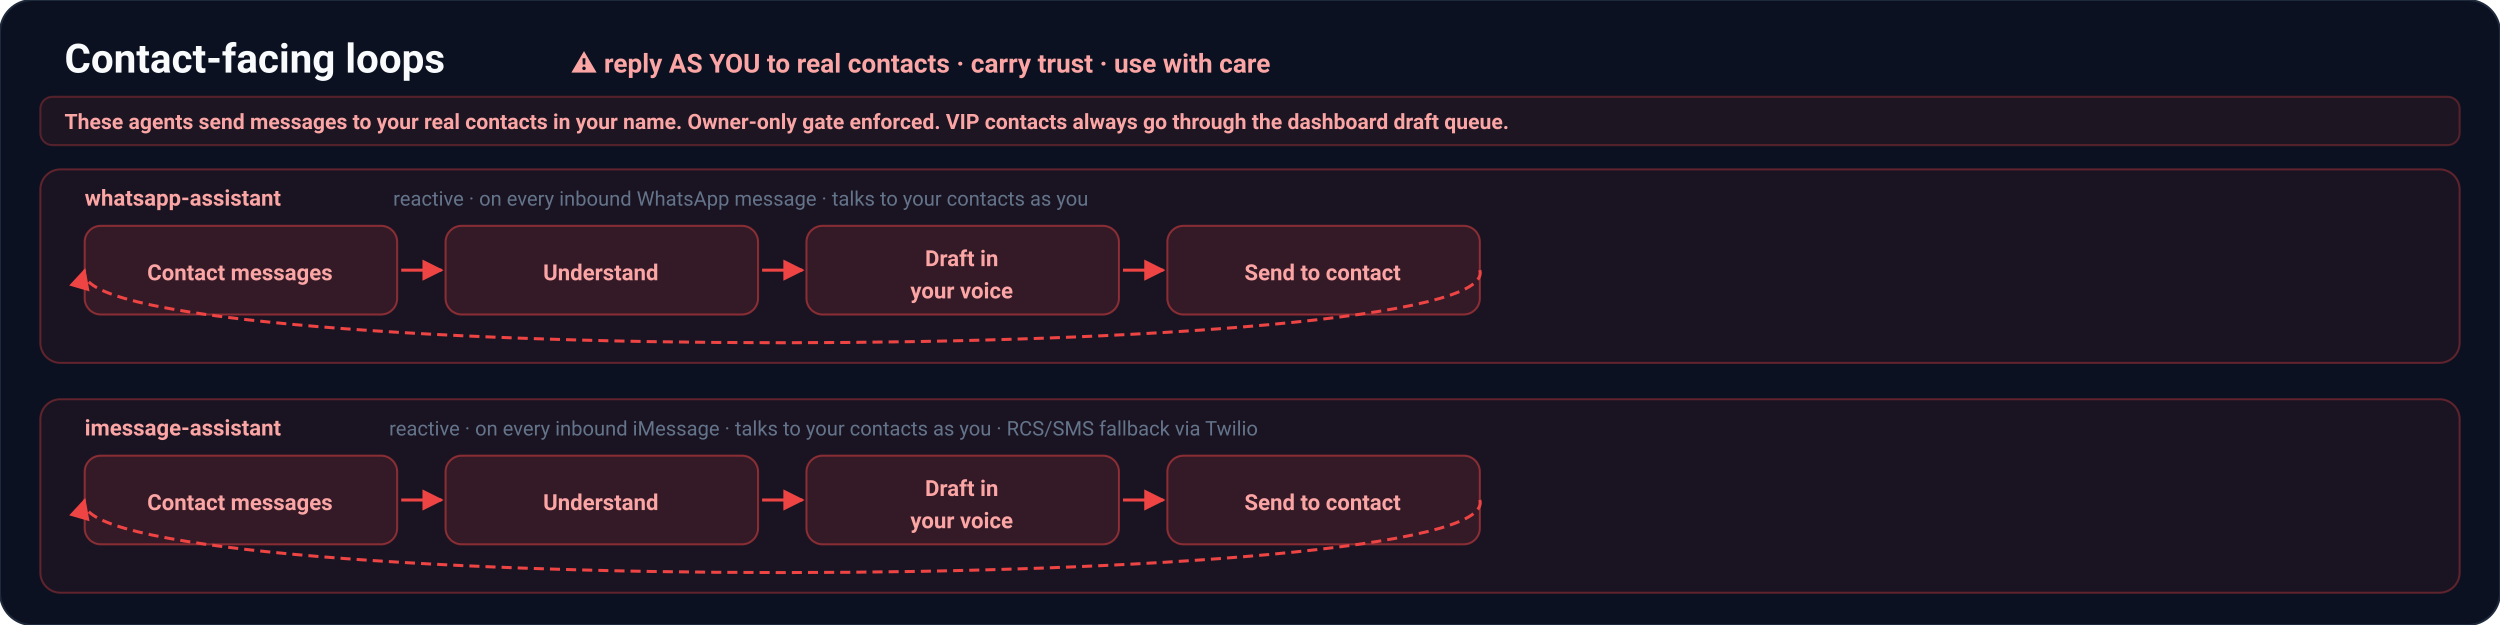
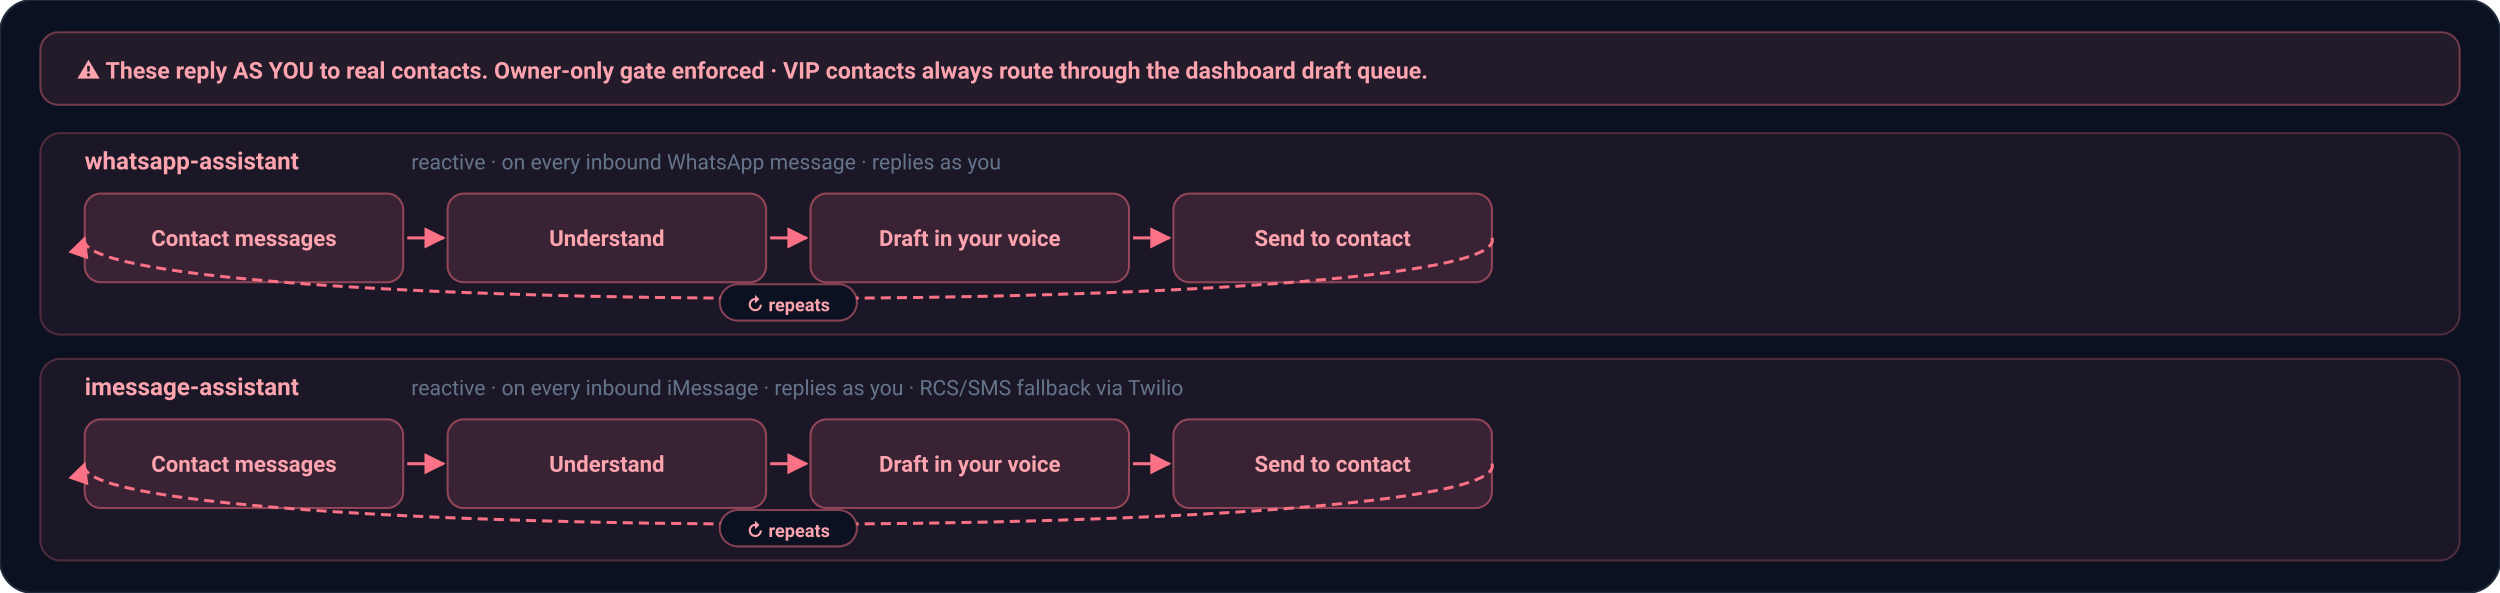
- <svg xmlns="http://www.w3.org/2000/svg" width="1240" height="310" viewBox="0 0 1240 310" font-family="ui-sans-serif, system-ui, -apple-system, Segoe UI, Roboto, Helvetica, Arial, sans-serif" role="img" aria-label="Contact-facing agent loops — whatsapp-assistant and imessage-assistant reply AS YOU to real contacts. Warning: these send messages to your contacts.">
+ <svg xmlns="http://www.w3.org/2000/svg" width="1240" height="294" viewBox="0 0 1240 294" font-family="ui-sans-serif, system-ui, -apple-system, Segoe UI, Roboto, Helvetica, Arial, sans-serif" role="img" aria-label="Contact-facing agent loops — whatsapp-assistant and imessage-assistant. Both follow the same reactive loop: contact messages, understand, draft in your voice, send to contact, repeat. These reply AS YOU to real contacts; owner-only gate, VIP via dashboard draft queue.">
  <defs>
    <marker id="mr" viewBox="0 0 10 10" refX="9" refY="5" markerWidth="7" markerHeight="7" orient="auto-start-reverse">
-       <path d="M0 0 L10 5 L0 10 z" fill="#ef4444" />
+       <path d="M0 0 L10 5 L0 10 z" fill="#fb7185" />
    </marker>
  </defs>
-   <rect width="1240" height="310" rx="16" fill="#0b1120" />
-   <rect width="1240" height="310" rx="16" fill="none" stroke="#1e293b" />
-   <text x="32" y="36" fill="#f8fafc" font-size="20" font-weight="700">Contact-facing loops</text>
-   <text x="283" y="36" fill="#fca5a5" font-size="13" font-weight="600">⚠ reply AS YOU to real contacts · carry trust · use with care</text>
-   <rect x="20" y="48" width="1200" height="24" rx="6" fill="#ef4444" fill-opacity="0.08" stroke="#ef4444" stroke-opacity="0.3" />
-   <text x="32" y="64" fill="#fca5a5" font-size="10.5" font-weight="700">These agents send messages to your real contacts in your name. Owner-only gate enforced. VIP contacts always go through the dashboard draft queue.</text>
-   <rect x="20" y="84" width="1200" height="96" rx="10" fill="#ef4444" fill-opacity="0.07" stroke="#ef4444" stroke-opacity="0.35" />
-   <text x="42" y="102" fill="#fca5a5" font-size="11" font-weight="700">whatsapp-assistant</text>
-   <text x="195" y="102" fill="#64748b" font-size="10">reactive · on every inbound WhatsApp message · talks to your contacts as you</text>
-   <rect x="42" y="112" width="155" height="44" rx="8" fill="#ef4444" fill-opacity="0.12" stroke="#ef4444" stroke-opacity="0.5" />
-   <text x="119" y="139" fill="#fca5a5" font-size="11" font-weight="600" text-anchor="middle">Contact messages</text>
-   <rect x="221" y="112" width="155" height="44" rx="8" fill="#ef4444" fill-opacity="0.12" stroke="#ef4444" stroke-opacity="0.5" />
-   <text x="298" y="139" fill="#fca5a5" font-size="11" font-weight="600" text-anchor="middle">Understand</text>
-   <rect x="400" y="112" width="155" height="44" rx="8" fill="#ef4444" fill-opacity="0.12" stroke="#ef4444" stroke-opacity="0.5" />
-   <text x="477" y="132" fill="#fca5a5" font-size="11" font-weight="600" text-anchor="middle">Draft in</text>
-   <text x="477" y="148" fill="#fca5a5" font-size="11" font-weight="600" text-anchor="middle">your voice</text>
-   <rect x="579" y="112" width="155" height="44" rx="8" fill="#ef4444" fill-opacity="0.12" stroke="#ef4444" stroke-opacity="0.5" />
-   <text x="656" y="139" fill="#fca5a5" font-size="11" font-weight="600" text-anchor="middle">Send to contact</text>
-   <line x1="199" y1="134" x2="219" y2="134" stroke="#ef4444" stroke-width="1.5" marker-end="url(#mr)" />
-   <line x1="378" y1="134" x2="398" y2="134" stroke="#ef4444" stroke-width="1.5" marker-end="url(#mr)" />
-   <line x1="557" y1="134" x2="577" y2="134" stroke="#ef4444" stroke-width="1.5" marker-end="url(#mr)" />
-   <path d="M 734 134 C 748 182, 28 182, 42 134" fill="none" stroke="#ef4444" stroke-width="1.5" stroke-dasharray="5,3" marker-end="url(#mr)" />
-   <rect x="20" y="198" width="1200" height="96" rx="10" fill="#ef4444" fill-opacity="0.07" stroke="#ef4444" stroke-opacity="0.35" />
-   <text x="42" y="216" fill="#fca5a5" font-size="11" font-weight="700">imessage-assistant</text>
-   <text x="193" y="216" fill="#64748b" font-size="10">reactive · on every inbound iMessage · talks to your contacts as you · RCS/SMS fallback via Twilio</text>
-   <rect x="42" y="226" width="155" height="44" rx="8" fill="#ef4444" fill-opacity="0.12" stroke="#ef4444" stroke-opacity="0.5" />
-   <text x="119" y="253" fill="#fca5a5" font-size="11" font-weight="600" text-anchor="middle">Contact messages</text>
-   <rect x="221" y="226" width="155" height="44" rx="8" fill="#ef4444" fill-opacity="0.12" stroke="#ef4444" stroke-opacity="0.5" />
-   <text x="298" y="253" fill="#fca5a5" font-size="11" font-weight="600" text-anchor="middle">Understand</text>
-   <rect x="400" y="226" width="155" height="44" rx="8" fill="#ef4444" fill-opacity="0.12" stroke="#ef4444" stroke-opacity="0.5" />
-   <text x="477" y="246" fill="#fca5a5" font-size="11" font-weight="600" text-anchor="middle">Draft in</text>
-   <text x="477" y="262" fill="#fca5a5" font-size="11" font-weight="600" text-anchor="middle">your voice</text>
-   <rect x="579" y="226" width="155" height="44" rx="8" fill="#ef4444" fill-opacity="0.12" stroke="#ef4444" stroke-opacity="0.5" />
-   <text x="656" y="253" fill="#fca5a5" font-size="11" font-weight="600" text-anchor="middle">Send to contact</text>
-   <line x1="199" y1="248" x2="219" y2="248" stroke="#ef4444" stroke-width="1.5" marker-end="url(#mr)" />
-   <line x1="378" y1="248" x2="398" y2="248" stroke="#ef4444" stroke-width="1.5" marker-end="url(#mr)" />
-   <line x1="557" y1="248" x2="577" y2="248" stroke="#ef4444" stroke-width="1.5" marker-end="url(#mr)" />
-   <path d="M 734 248 C 748 296, 28 296, 42 248" fill="none" stroke="#ef4444" stroke-width="1.5" stroke-dasharray="5,3" marker-end="url(#mr)" />
+   <rect width="1240" height="294" rx="16" fill="#0b1120" />
+   <rect width="1240" height="294" rx="16" fill="none" stroke="#1e293b" />
+   <rect x="20" y="16" width="1200" height="36" rx="9" fill="#fb7185" fill-opacity="0.10" stroke="#fb7185" stroke-opacity="0.4" />
+   <text x="38" y="39" fill="#fda4af" font-size="11.5" font-weight="700">⚠ These reply AS YOU to real contacts. Owner-only gate enforced · VIP contacts always route through the dashboard draft queue.</text>
+   <rect x="20" y="66" width="1200" height="100" rx="10" fill="#fb7185" fill-opacity="0.07" stroke="#fb7185" stroke-opacity="0.26" />
+   <text x="42" y="84" fill="#fda4af" font-size="12" font-weight="700">whatsapp-assistant</text>
+   <text x="204" y="84" fill="#64748b" font-size="10.5">reactive · on every inbound WhatsApp message · replies as you</text>
+   <rect x="42" y="96" width="158" height="44" rx="8" fill="#fb7185" fill-opacity="0.13" stroke="#fb7185" stroke-opacity="0.5" />
+   <text x="121" y="122" fill="#fda4af" font-size="11" font-weight="600" text-anchor="middle">Contact messages</text>
+   <rect x="222" y="96" width="158" height="44" rx="8" fill="#fb7185" fill-opacity="0.13" stroke="#fb7185" stroke-opacity="0.5" />
+   <text x="301" y="122" fill="#fda4af" font-size="11" font-weight="600" text-anchor="middle">Understand</text>
+   <rect x="402" y="96" width="158" height="44" rx="8" fill="#fb7185" fill-opacity="0.13" stroke="#fb7185" stroke-opacity="0.5" />
+   <text x="481" y="122" fill="#fda4af" font-size="11" font-weight="600" text-anchor="middle">Draft in your voice</text>
+   <rect x="582" y="96" width="158" height="44" rx="8" fill="#fb7185" fill-opacity="0.13" stroke="#fb7185" stroke-opacity="0.5" />
+   <text x="661" y="122" fill="#fda4af" font-size="11" font-weight="600" text-anchor="middle">Send to contact</text>
+   <line x1="202" y1="118" x2="220" y2="118" stroke="#fb7185" stroke-width="1.5" marker-end="url(#mr)" />
+   <line x1="382" y1="118" x2="400" y2="118" stroke="#fb7185" stroke-width="1.5" marker-end="url(#mr)" />
+   <line x1="562" y1="118" x2="580" y2="118" stroke="#fb7185" stroke-width="1.5" marker-end="url(#mr)" />
+   <path d="M 740 118 C 754 158, 28 158, 42 118" fill="none" stroke="#fb7185" stroke-width="1.5" stroke-dasharray="5,3" marker-end="url(#mr)" />
+   <rect x="357" y="141" width="68" height="18" rx="9" fill="#0b1120" stroke="#fb7185" stroke-opacity="0.5" />
+   <text x="391" y="151" fill="#fda4af" font-size="9" font-weight="700" text-anchor="middle" dominant-baseline="middle">↻ repeats</text>
+   <rect x="20" y="178" width="1200" height="100" rx="10" fill="#fb7185" fill-opacity="0.07" stroke="#fb7185" stroke-opacity="0.26" />
+   <text x="42" y="196" fill="#fda4af" font-size="12" font-weight="700">imessage-assistant</text>
+   <text x="204" y="196" fill="#64748b" font-size="10.5">reactive · on every inbound iMessage · replies as you · RCS/SMS fallback via Twilio</text>
+   <rect x="42" y="208" width="158" height="44" rx="8" fill="#fb7185" fill-opacity="0.13" stroke="#fb7185" stroke-opacity="0.5" />
+   <text x="121" y="234" fill="#fda4af" font-size="11" font-weight="600" text-anchor="middle">Contact messages</text>
+   <rect x="222" y="208" width="158" height="44" rx="8" fill="#fb7185" fill-opacity="0.13" stroke="#fb7185" stroke-opacity="0.5" />
+   <text x="301" y="234" fill="#fda4af" font-size="11" font-weight="600" text-anchor="middle">Understand</text>
+   <rect x="402" y="208" width="158" height="44" rx="8" fill="#fb7185" fill-opacity="0.13" stroke="#fb7185" stroke-opacity="0.5" />
+   <text x="481" y="234" fill="#fda4af" font-size="11" font-weight="600" text-anchor="middle">Draft in your voice</text>
+   <rect x="582" y="208" width="158" height="44" rx="8" fill="#fb7185" fill-opacity="0.13" stroke="#fb7185" stroke-opacity="0.5" />
+   <text x="661" y="234" fill="#fda4af" font-size="11" font-weight="600" text-anchor="middle">Send to contact</text>
+   <line x1="202" y1="230" x2="220" y2="230" stroke="#fb7185" stroke-width="1.5" marker-end="url(#mr)" />
+   <line x1="382" y1="230" x2="400" y2="230" stroke="#fb7185" stroke-width="1.5" marker-end="url(#mr)" />
+   <line x1="562" y1="230" x2="580" y2="230" stroke="#fb7185" stroke-width="1.5" marker-end="url(#mr)" />
+   <path d="M 740 230 C 754 270, 28 270, 42 230" fill="none" stroke="#fb7185" stroke-width="1.5" stroke-dasharray="5,3" marker-end="url(#mr)" />
+   <rect x="357" y="253" width="68" height="18" rx="9" fill="#0b1120" stroke="#fb7185" stroke-opacity="0.5" />
+   <text x="391" y="263" fill="#fda4af" font-size="9" font-weight="700" text-anchor="middle" dominant-baseline="middle">↻ repeats</text>
</svg>
